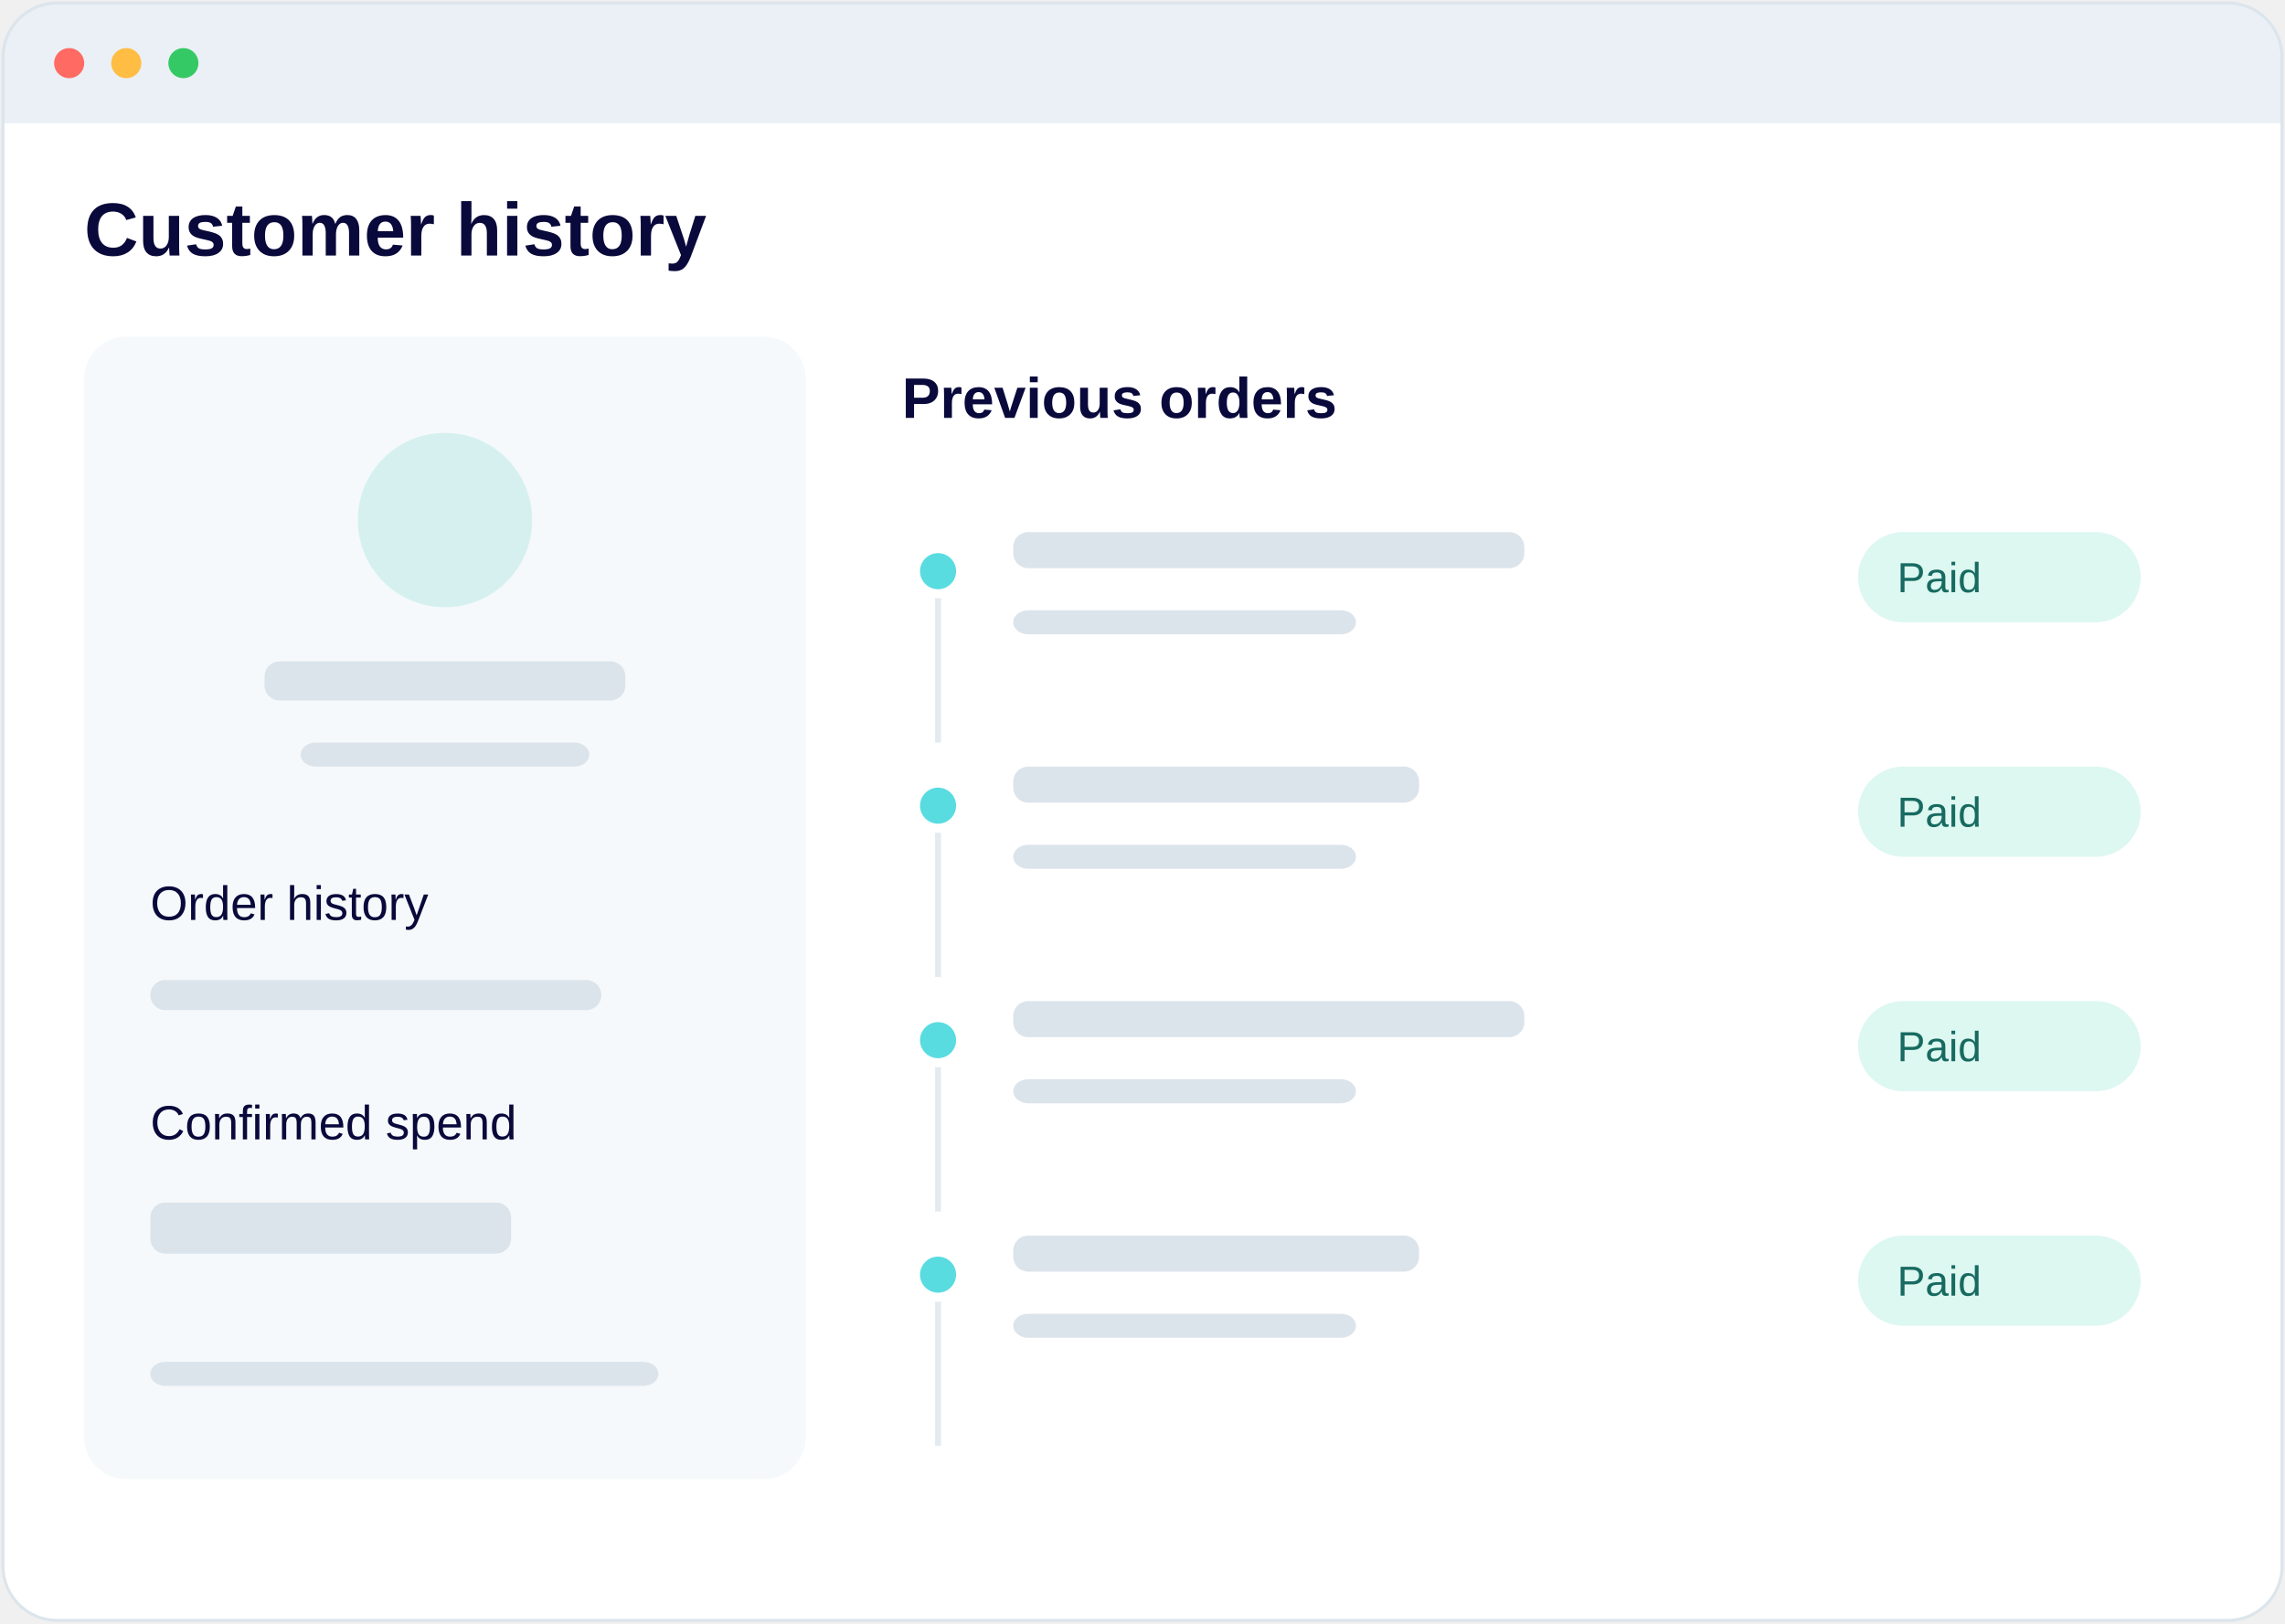
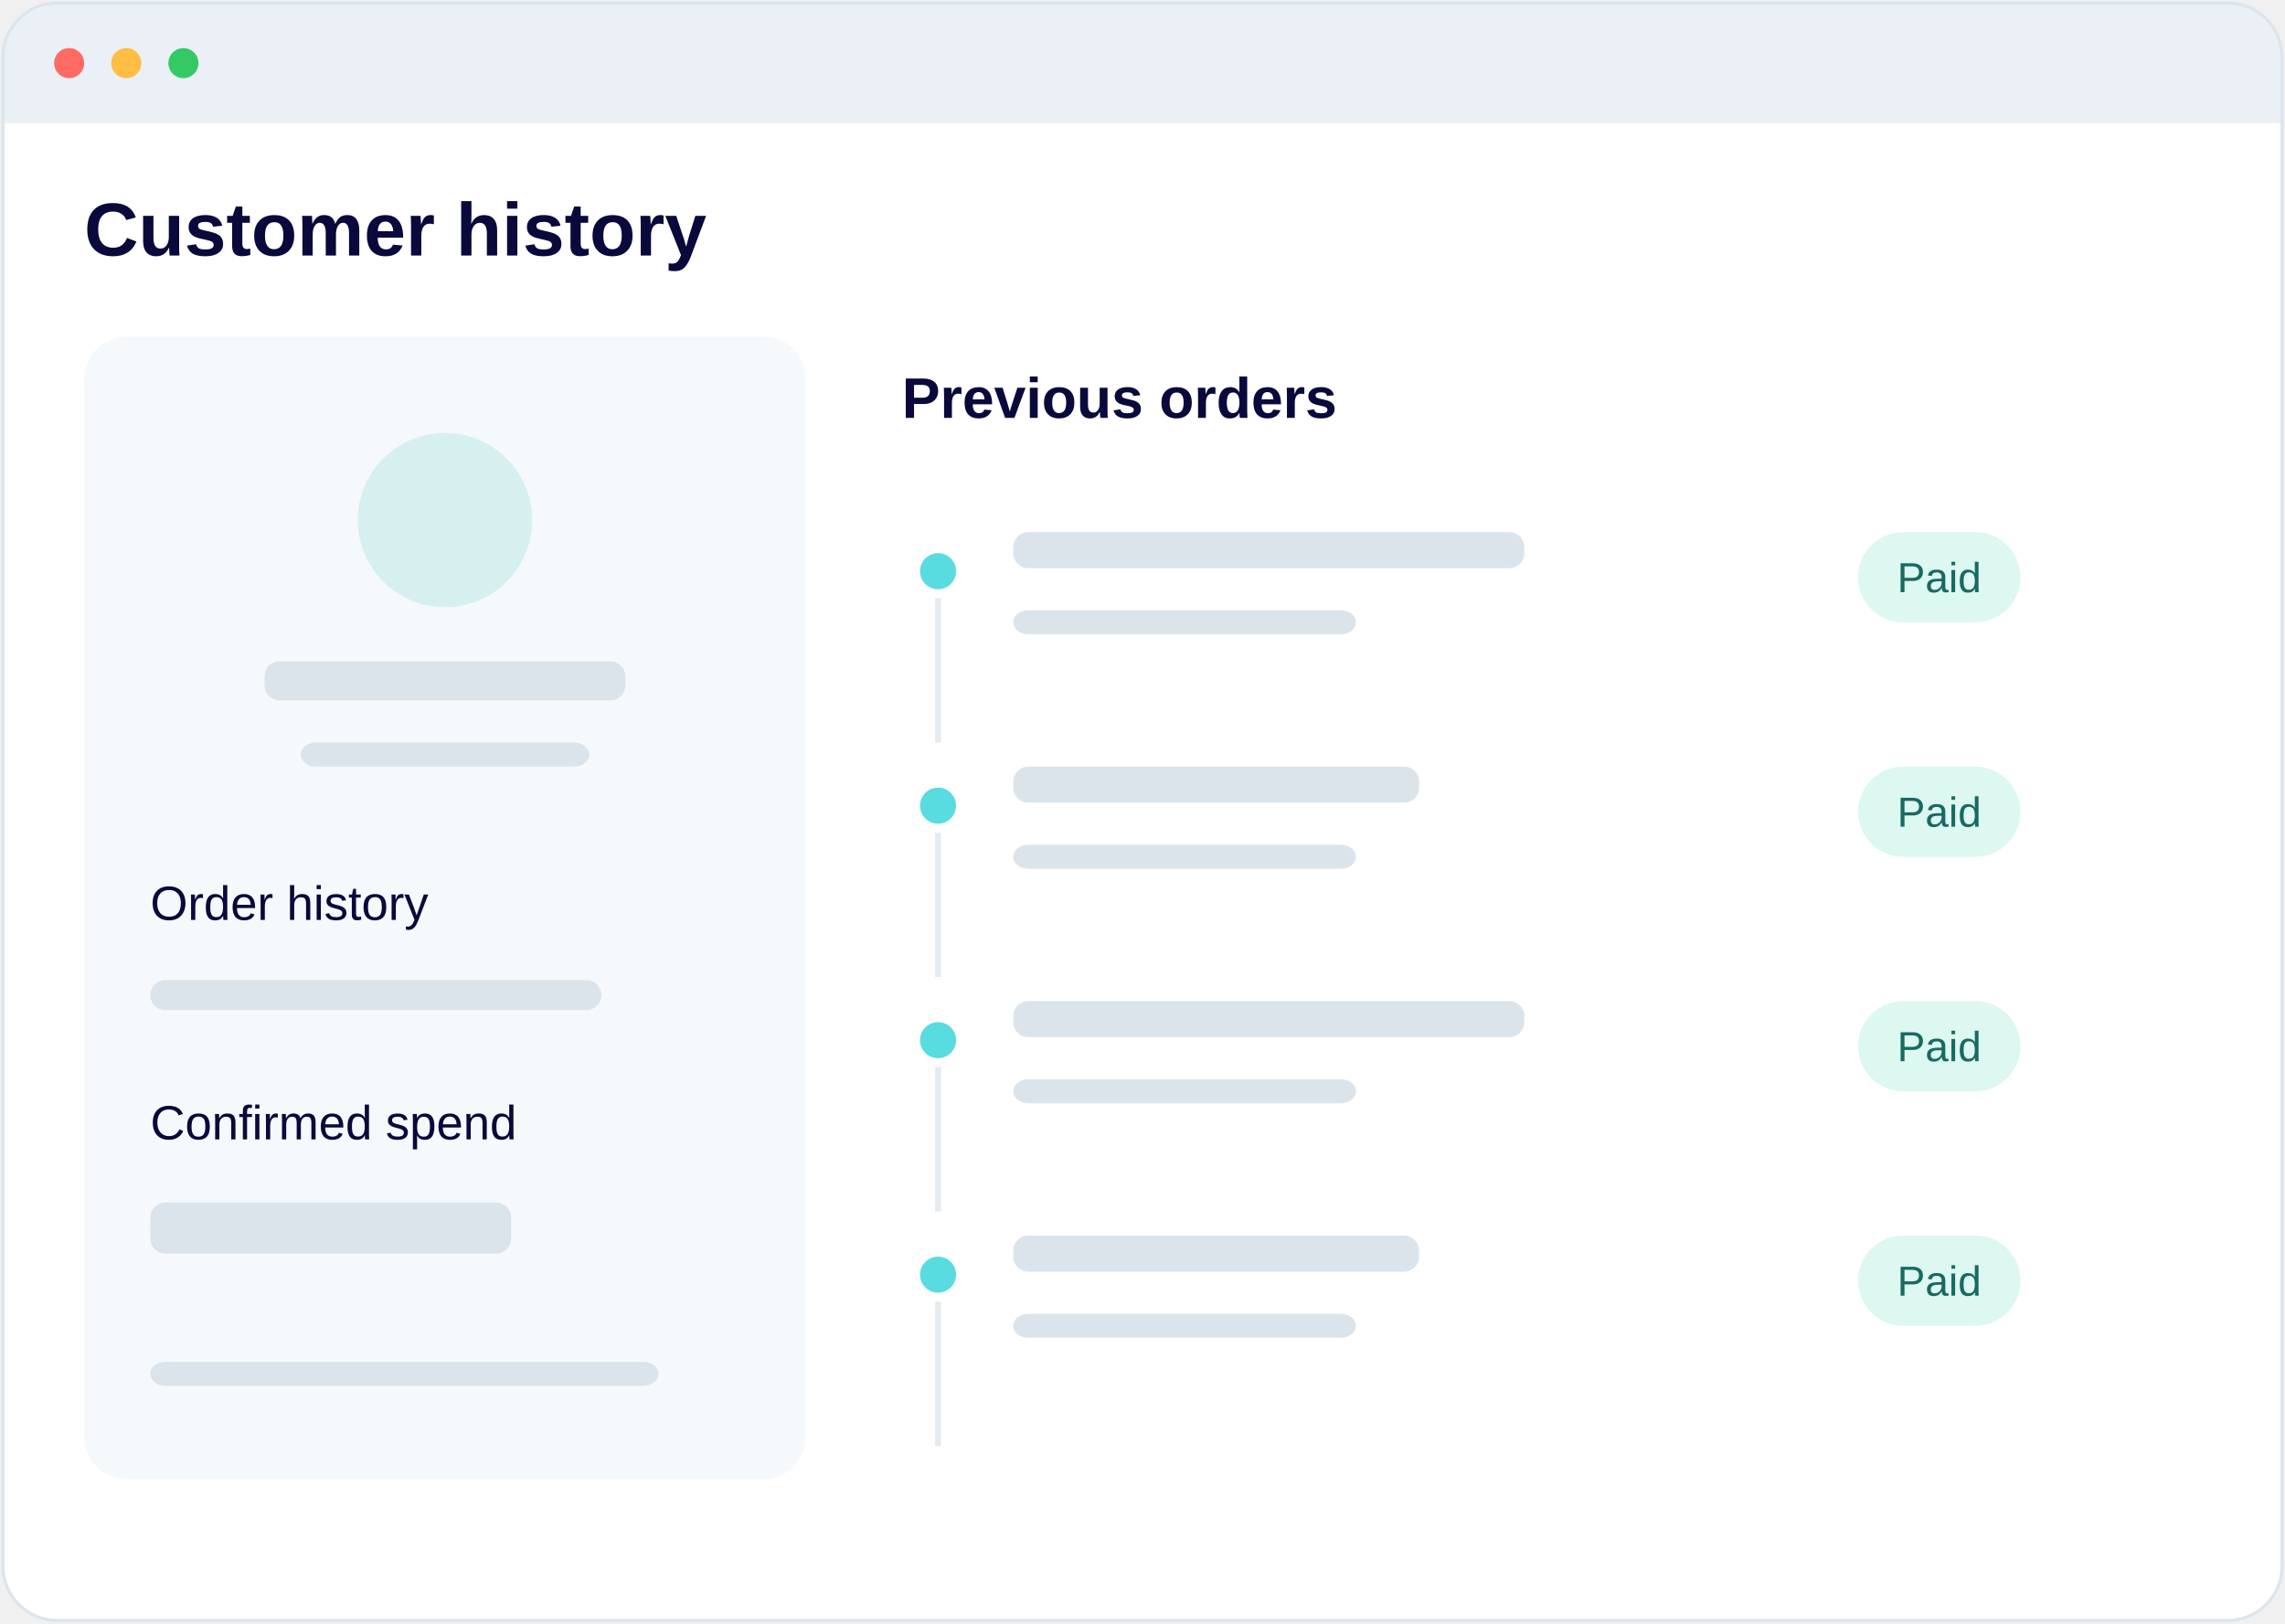
<svg xmlns="http://www.w3.org/2000/svg" width="760" height="540" viewBox="0 0 760 540">
  <defs>
    <clipPath id="frame">
      <rect x="1" y="1" width="758" height="538" rx="18" />
    </clipPath>
  </defs>
  <g clip-path="url(#frame)">
    <rect x="1" y="1" width="758" height="538" rx="18" fill="#FFFFFF" />
    <rect x="1" y="1" width="758" height="40" rx="0" fill="#EAF0F5" />
    <circle cx="23" cy="21" r="5" fill="#FF6A63" />
    <circle cx="42" cy="21" r="5" fill="#FFBD44" />
    <circle cx="61" cy="21" r="5" fill="#35C965" />
    <text x="28" y="85" font-family="Arial,sans-serif" font-size="25" font-weight="600" fill="#09093B">Customer history</text>
    <rect x="28" y="112" width="240" height="380" rx="14" fill="#F5F9FB" />
    <circle cx="148" cy="173" r="29" fill="#D6F0F0" />
    <rect x="88" y="220" width="120" height="13" rx="5" fill="#DCE4EB" />
    <rect x="100" y="247" width="96" height="8" rx="5" fill="#DCE4EB" />
    <text x="50" y="306" font-family="Arial,sans-serif" font-size="16" font-weight="400" fill="#09093B">Order history</text>
    <rect x="50" y="326" width="150" height="10" rx="5" fill="#DCE4EB" />
    <text x="50" y="379" font-family="Arial,sans-serif" font-size="16" font-weight="400" fill="#09093B">Confirmed spend</text>
    <rect x="50" y="400" width="120" height="17" rx="5" fill="#DCE4EB" />
    <rect x="50" y="453" width="169" height="8" rx="5" fill="#DCE4EB" />
    <text x="300" y="139" font-family="Arial,sans-serif" font-size="19" font-weight="600" fill="#09093B">Previous orders</text>
    <circle cx="312" cy="190" r="6" fill="#58DCE0" />
    <rect x="311" y="199" width="2" height="48" rx="0" fill="#E4EBF0" />
    <rect x="337" y="177" width="170" height="12" rx="5" fill="#DCE4EB" />
    <rect x="337" y="203" width="114" height="8" rx="5" fill="#DCE4EB" />
-     <rect x="618" y="177" width="94" height="30" rx="15" fill="#DDF7F1" />
-     <text x="631" y="197" font-family="Arial,sans-serif" font-size="14" font-weight="400" fill="#176A60">Paid</text>
+     <rect x="618" y="177" width="54" height="30" rx="15" fill="#DDF7F1" />
+     <text x="645" y="197" text-anchor="middle" font-family="Arial,sans-serif" font-size="14" font-weight="400" fill="#176A60">Paid</text>
    <circle cx="312" cy="268" r="6" fill="#58DCE0" />
    <rect x="311" y="277" width="2" height="48" rx="0" fill="#E4EBF0" />
    <rect x="337" y="255" width="135" height="12" rx="5" fill="#DCE4EB" />
    <rect x="337" y="281" width="114" height="8" rx="5" fill="#DCE4EB" />
-     <rect x="618" y="255" width="94" height="30" rx="15" fill="#DDF7F1" />
-     <text x="631" y="275" font-family="Arial,sans-serif" font-size="14" font-weight="400" fill="#176A60">Paid</text>
+     <rect x="618" y="255" width="54" height="30" rx="15" fill="#DDF7F1" />
+     <text x="645" y="275" text-anchor="middle" font-family="Arial,sans-serif" font-size="14" font-weight="400" fill="#176A60">Paid</text>
    <circle cx="312" cy="346" r="6" fill="#58DCE0" />
    <rect x="311" y="355" width="2" height="48" rx="0" fill="#E4EBF0" />
    <rect x="337" y="333" width="170" height="12" rx="5" fill="#DCE4EB" />
    <rect x="337" y="359" width="114" height="8" rx="5" fill="#DCE4EB" />
-     <rect x="618" y="333" width="94" height="30" rx="15" fill="#DDF7F1" />
-     <text x="631" y="353" font-family="Arial,sans-serif" font-size="14" font-weight="400" fill="#176A60">Paid</text>
+     <rect x="618" y="333" width="54" height="30" rx="15" fill="#DDF7F1" />
+     <text x="645" y="353" text-anchor="middle" font-family="Arial,sans-serif" font-size="14" font-weight="400" fill="#176A60">Paid</text>
    <circle cx="312" cy="424" r="6" fill="#58DCE0" />
    <rect x="311" y="433" width="2" height="48" rx="0" fill="#E4EBF0" />
    <rect x="337" y="411" width="135" height="12" rx="5" fill="#DCE4EB" />
    <rect x="337" y="437" width="114" height="8" rx="5" fill="#DCE4EB" />
-     <rect x="618" y="411" width="94" height="30" rx="15" fill="#DDF7F1" />
-     <text x="631" y="431" font-family="Arial,sans-serif" font-size="14" font-weight="400" fill="#176A60">Paid</text>
+     <rect x="618" y="411" width="54" height="30" rx="15" fill="#DDF7F1" />
+     <text x="645" y="431" text-anchor="middle" font-family="Arial,sans-serif" font-size="14" font-weight="400" fill="#176A60">Paid</text>
  </g>
  <rect x="1" y="1" width="758" height="538" rx="18" fill="none" stroke="#DCE5EC" />
</svg>
